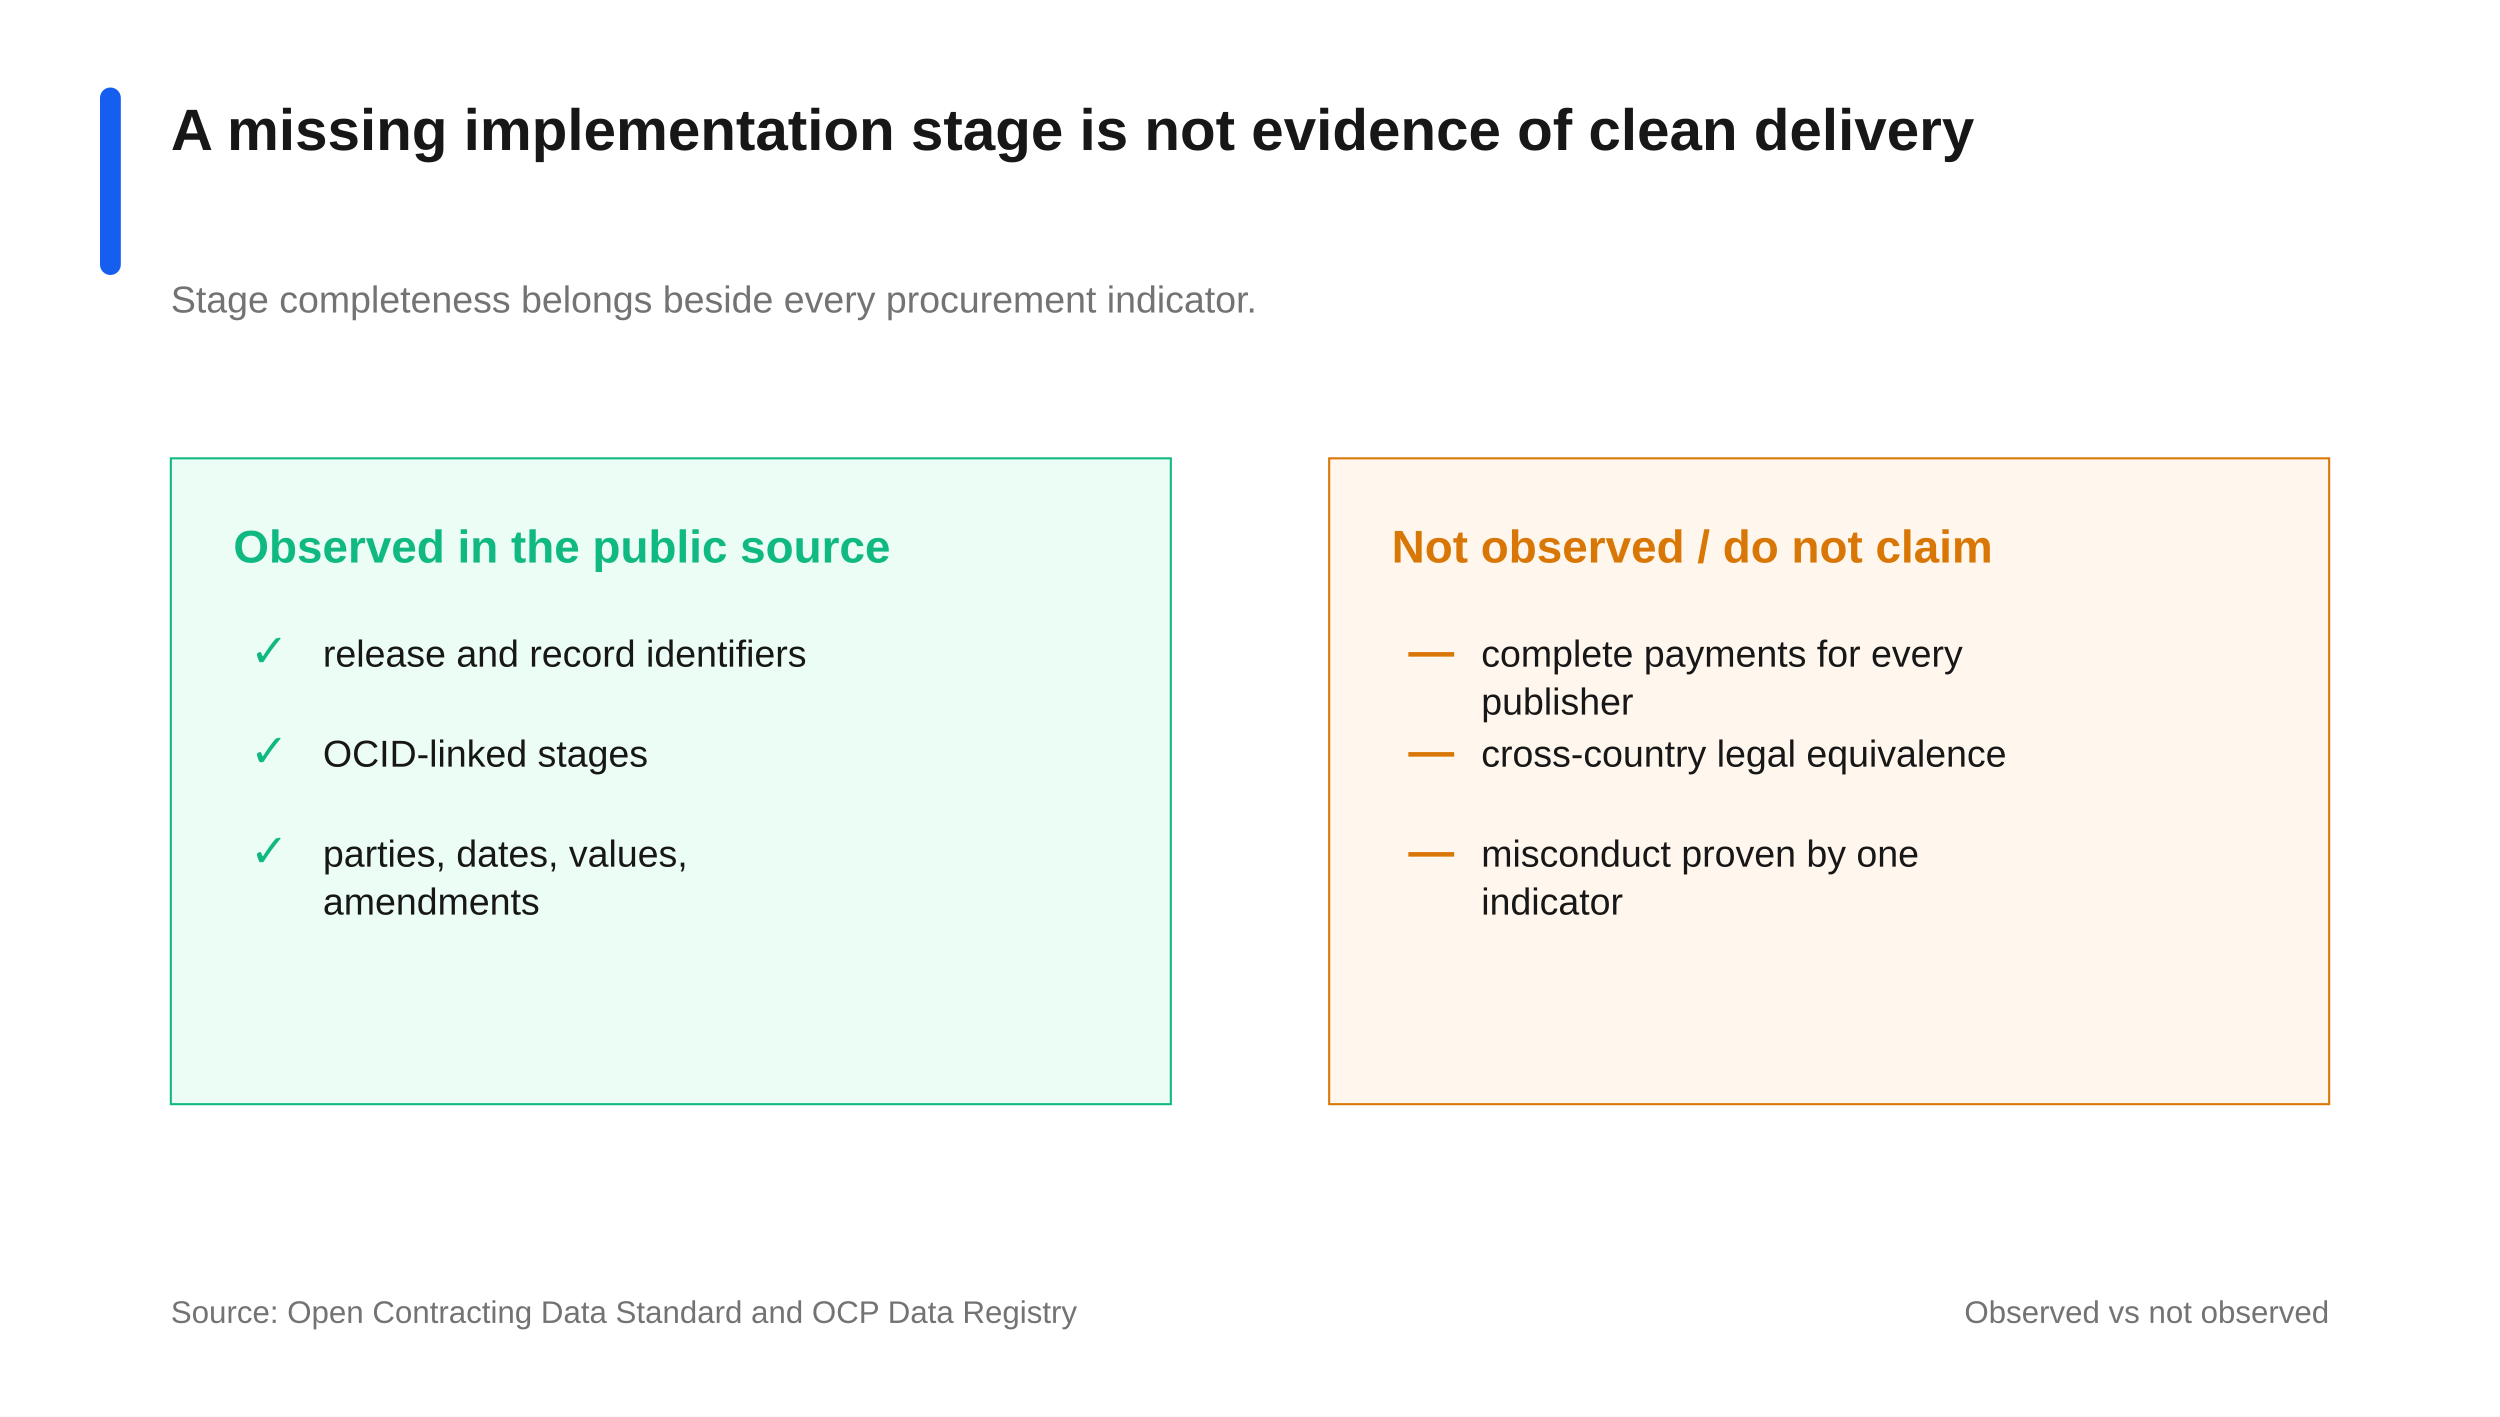
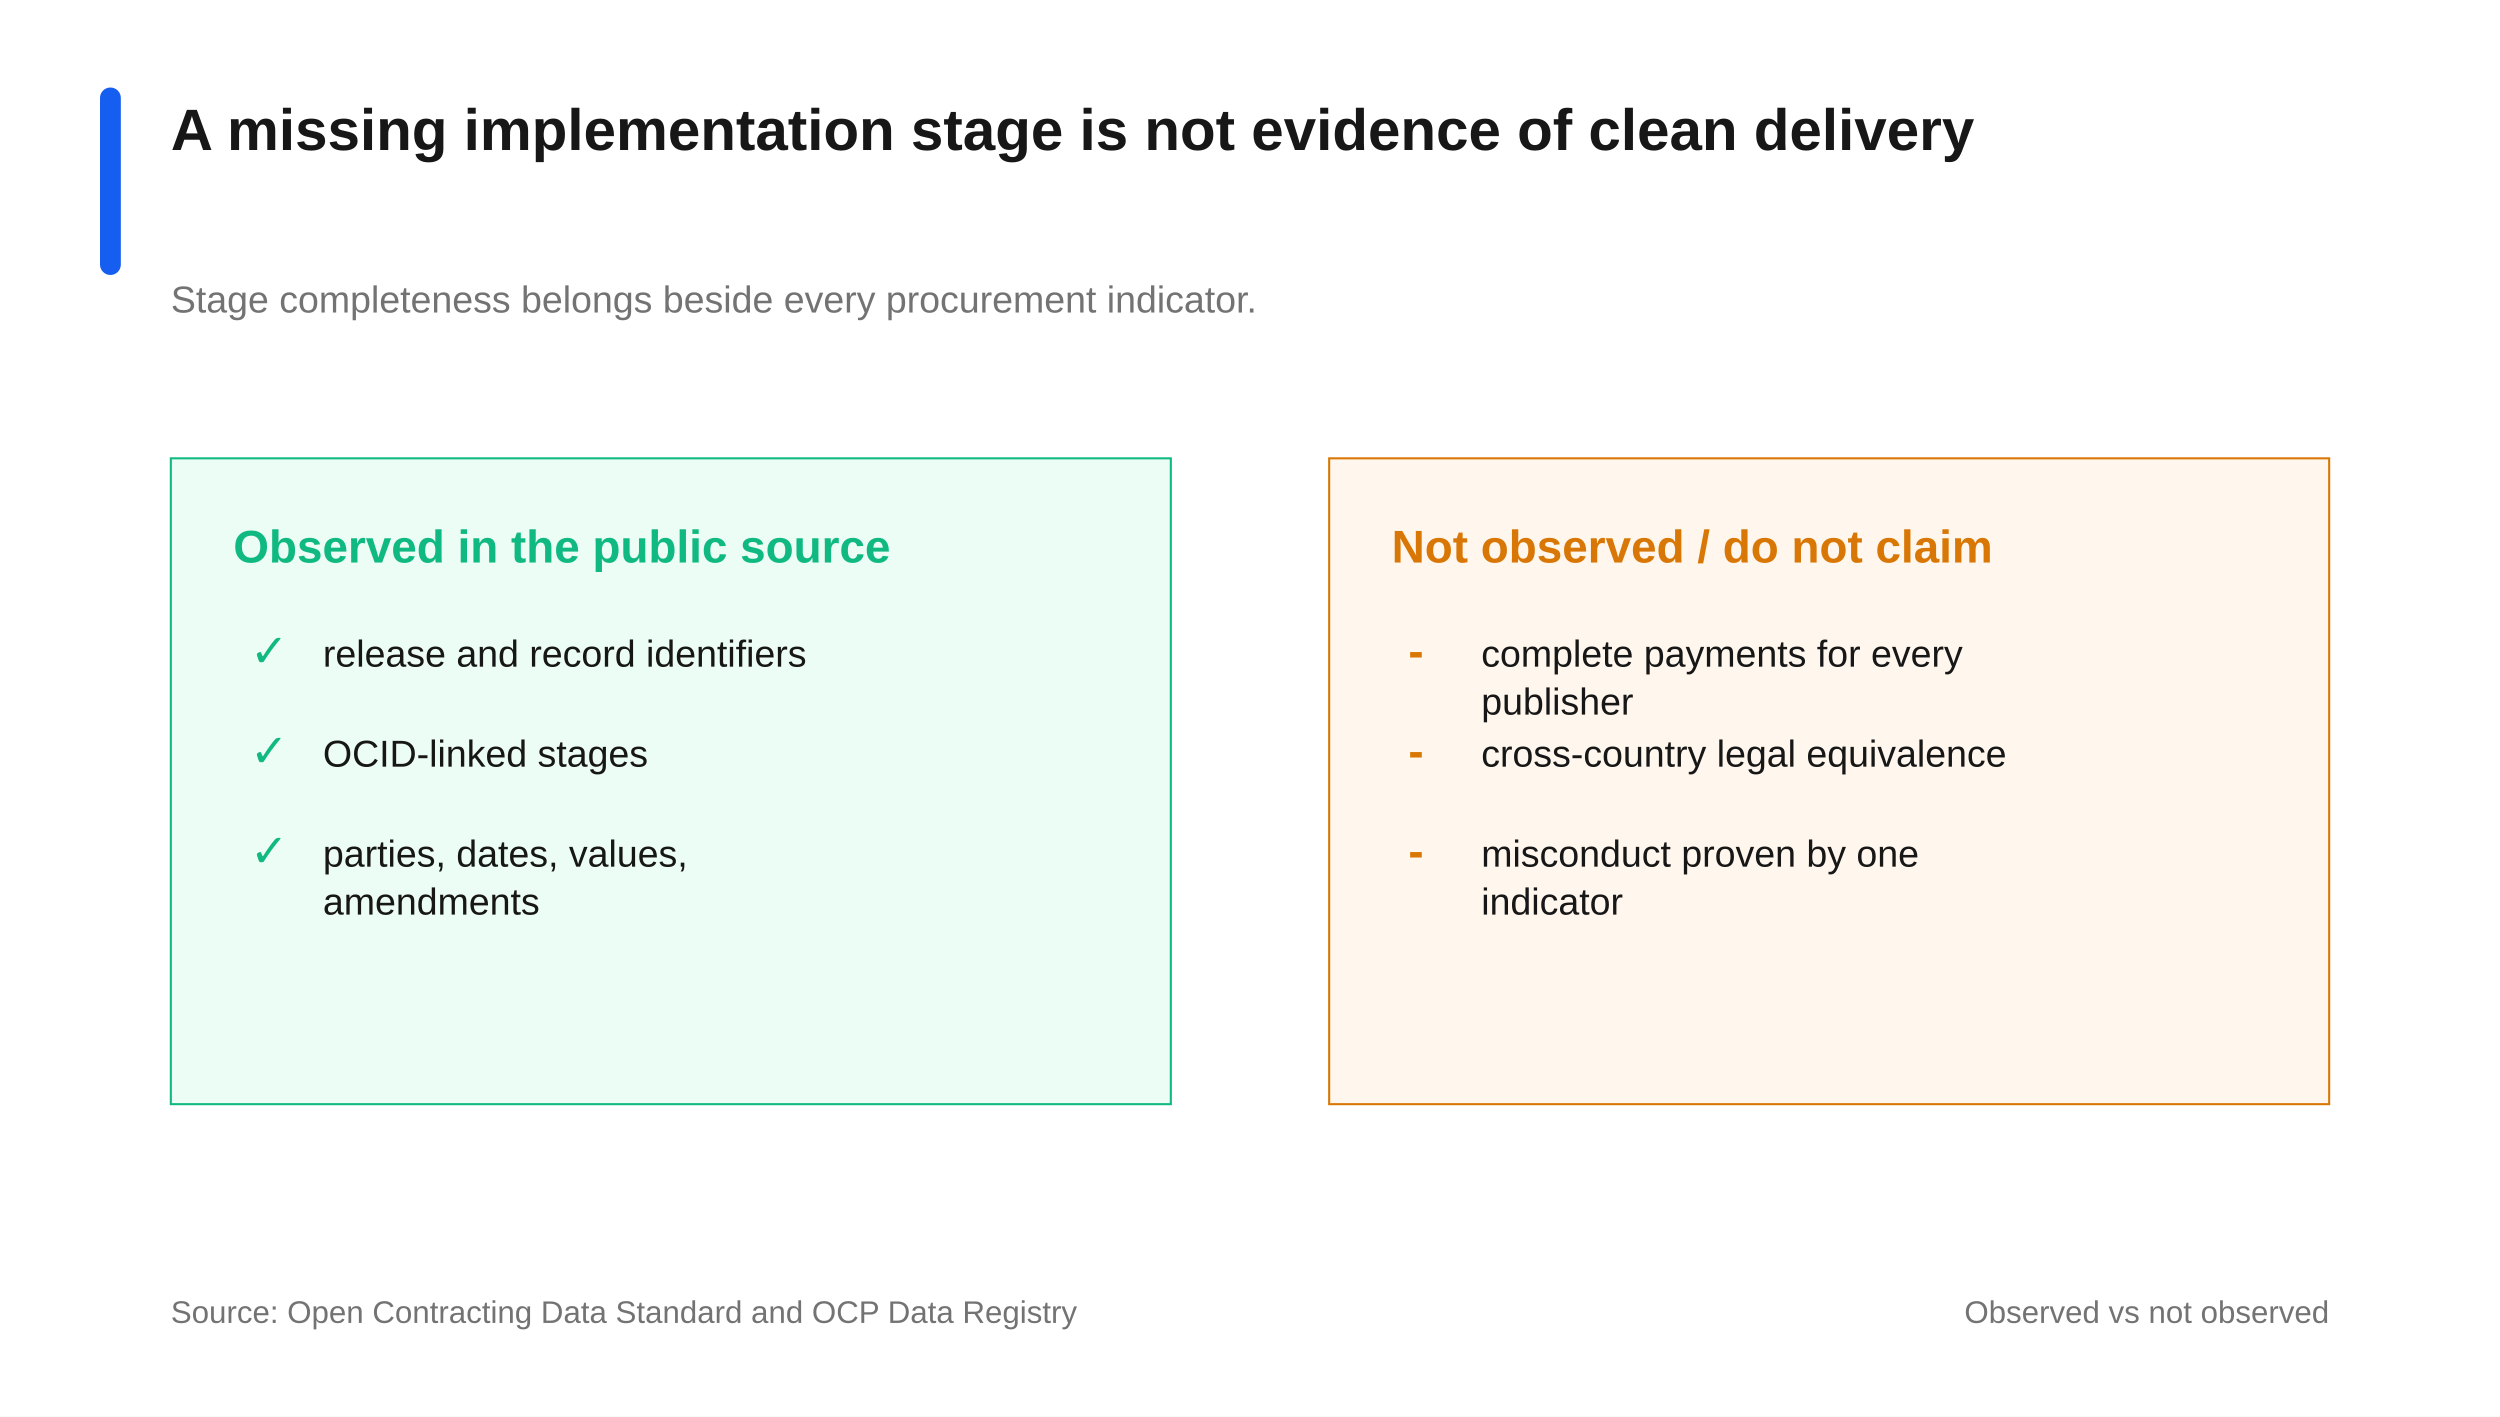
<svg xmlns="http://www.w3.org/2000/svg" width="1200" height="680" viewBox="0 0 1200 680" role="img" aria-labelledby="title desc">
  <rect width="1200" height="680" fill="#ffffff" />
  <rect x="48" y="42" width="10" height="90" rx="5" fill="#155eef" />
  <text x="82" y="72" fill="#171717" font-family="Arial, sans-serif" font-size="28px" font-weight="700" text-anchor="start">A missing implementation stage is not evidence of clean delivery</text>
  <text x="82" y="150" fill="#737373" font-family="Arial, sans-serif" font-size="18px" font-weight="400" text-anchor="start">Stage completeness belongs beside every procurement indicator.</text>
  <rect x="82" y="220" width="480" height="310" fill="#ecfdf5" stroke="#10b981" />
  <rect x="638" y="220" width="480" height="310" fill="#fff7ed" stroke="#d97706" />
  <text x="112" y="270" fill="#10b981" font-family="Arial, sans-serif" font-size="22px" font-weight="700" text-anchor="start">Observed in the public source</text>
  <text x="668" y="270" fill="#d97706" font-family="Arial, sans-serif" font-size="22px" font-weight="700" text-anchor="start">Not observed / do not claim</text>
  <text x="120" y="320" fill="#10b981" font-family="Arial, sans-serif" font-size="22px" font-weight="700" text-anchor="start">✓</text>
  <text x="155" y="320" fill="#171717" font-family="Arial, sans-serif" font-size="18px" font-weight="400" text-anchor="start">release and record identifiers</text>
  <text x="120" y="368" fill="#10b981" font-family="Arial, sans-serif" font-size="22px" font-weight="700" text-anchor="start">✓</text>
  <text x="155" y="368" fill="#171717" font-family="Arial, sans-serif" font-size="18px" font-weight="400" text-anchor="start">OCID-linked stages</text>
  <text x="120" y="416" fill="#10b981" font-family="Arial, sans-serif" font-size="22px" font-weight="700" text-anchor="start">✓</text>
  <text x="155" y="416" fill="#171717" font-family="Arial, sans-serif" font-size="18px" font-weight="400" text-anchor="start">parties, dates, values,</text>
  <text x="155" y="439" fill="#171717" font-family="Arial, sans-serif" font-size="18px" font-weight="400" text-anchor="start">amendments</text>
-   <text x="676" y="320" fill="#d97706" font-family="Arial, sans-serif" font-size="22px" font-weight="700" text-anchor="start">—</text>
+   <text x="676" y="320" fill="#d97706" font-family="Arial, sans-serif" font-size="22px" font-weight="700" text-anchor="start">-</text>
  <text x="711" y="320" fill="#171717" font-family="Arial, sans-serif" font-size="18px" font-weight="400" text-anchor="start">complete payments for every</text>
  <text x="711" y="343" fill="#171717" font-family="Arial, sans-serif" font-size="18px" font-weight="400" text-anchor="start">publisher</text>
-   <text x="676" y="368" fill="#d97706" font-family="Arial, sans-serif" font-size="22px" font-weight="700" text-anchor="start">—</text>
+   <text x="676" y="368" fill="#d97706" font-family="Arial, sans-serif" font-size="22px" font-weight="700" text-anchor="start">-</text>
  <text x="711" y="368" fill="#171717" font-family="Arial, sans-serif" font-size="18px" font-weight="400" text-anchor="start">cross-country legal equivalence</text>
-   <text x="676" y="416" fill="#d97706" font-family="Arial, sans-serif" font-size="22px" font-weight="700" text-anchor="start">—</text>
+   <text x="676" y="416" fill="#d97706" font-family="Arial, sans-serif" font-size="22px" font-weight="700" text-anchor="start">-</text>
  <text x="711" y="416" fill="#171717" font-family="Arial, sans-serif" font-size="18px" font-weight="400" text-anchor="start">misconduct proven by one</text>
  <text x="711" y="439" fill="#171717" font-family="Arial, sans-serif" font-size="18px" font-weight="400" text-anchor="start">indicator</text>
  <text x="82" y="635" fill="#737373" font-family="Arial, sans-serif" font-size="15px" font-weight="400" text-anchor="start">Source: Open Contracting Data Standard and OCP Data Registry</text>
  <text x="1118" y="635" fill="#737373" font-family="Arial, sans-serif" font-size="15px" font-weight="400" text-anchor="end">Observed vs not observed</text>
</svg>
